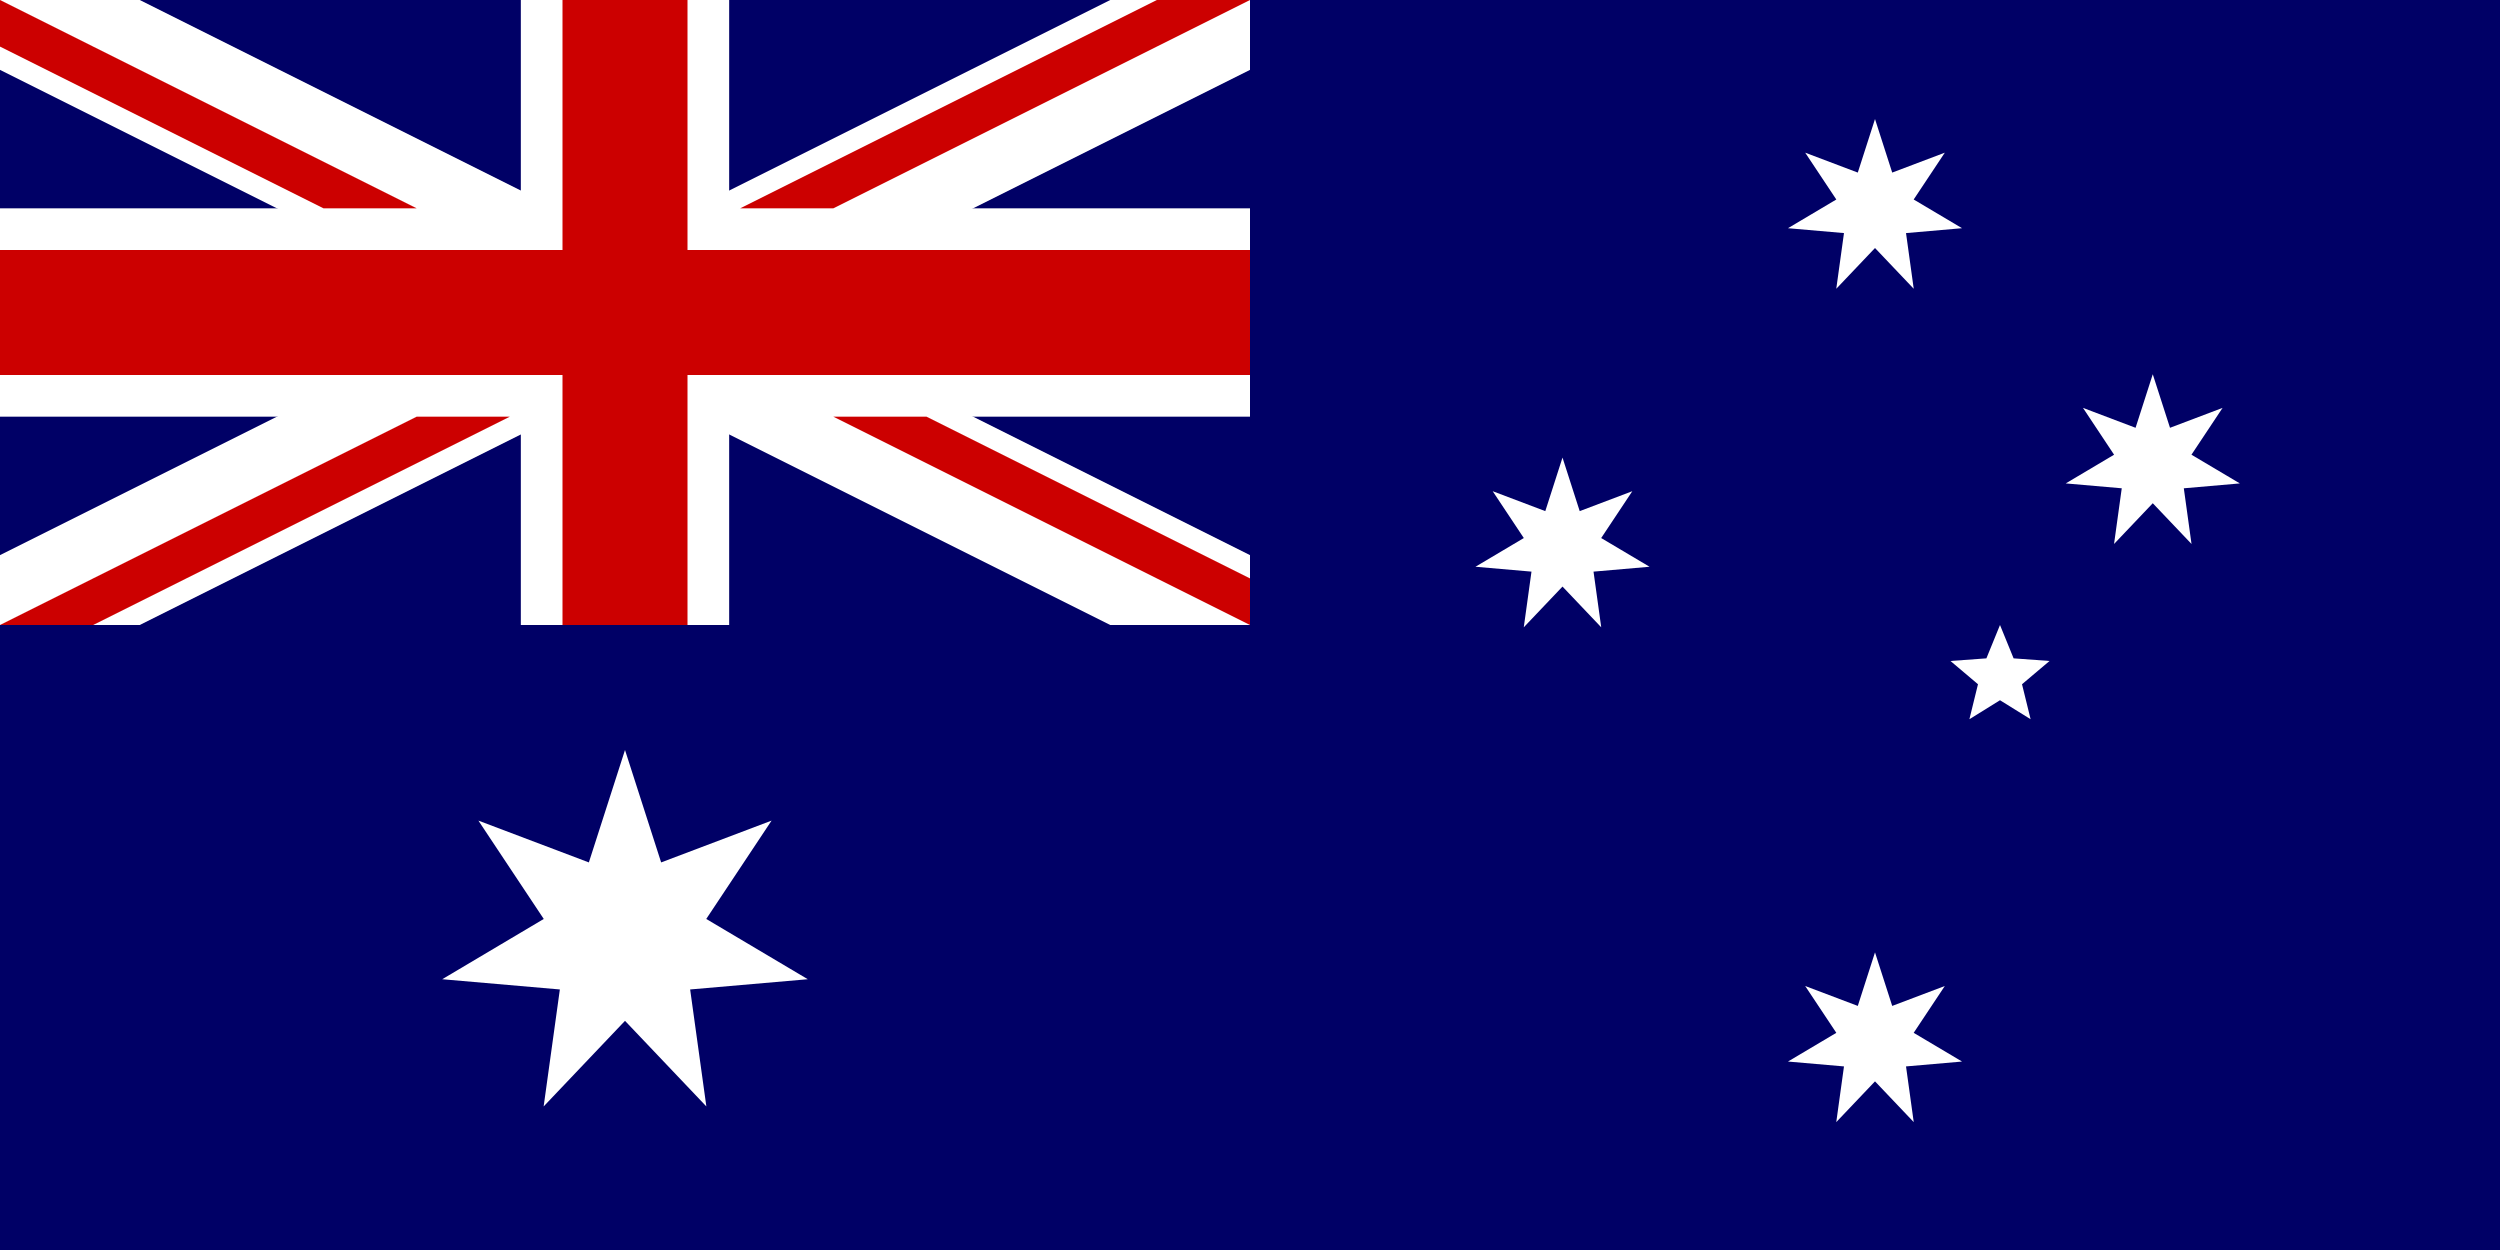
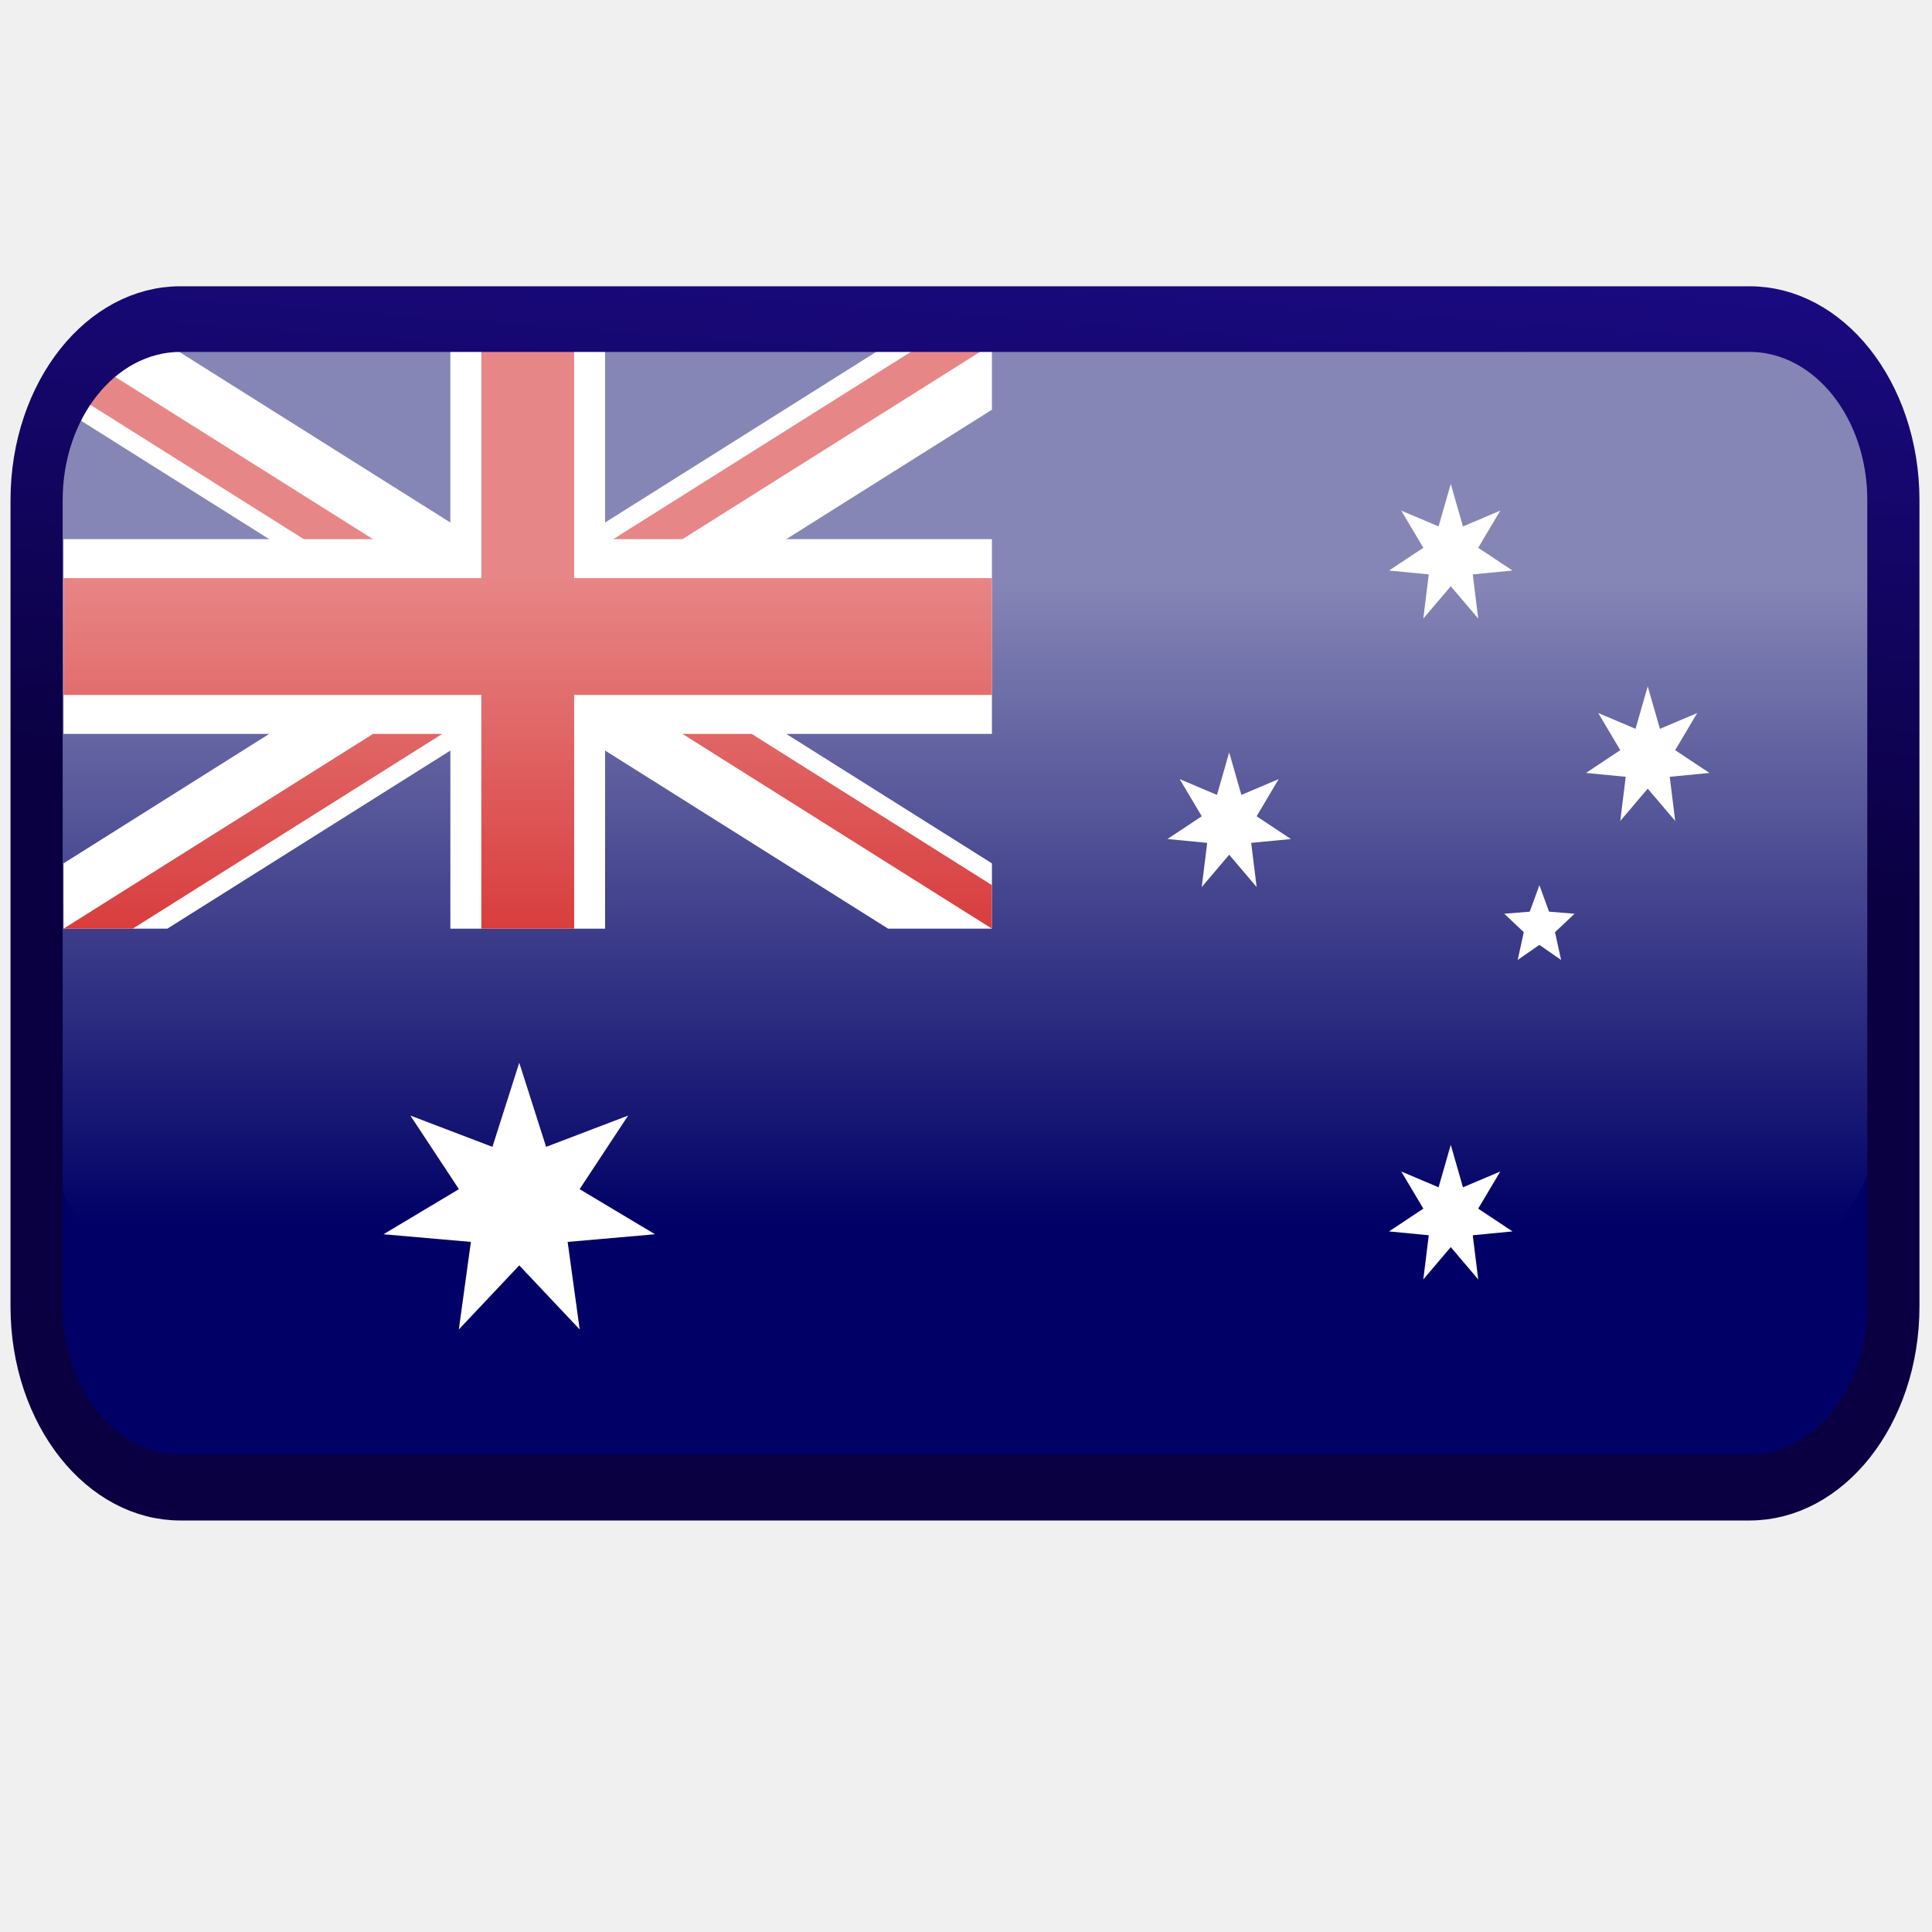
- <svg xmlns="http://www.w3.org/2000/svg" height="500" id="svg1" version="1" width="1000" x="0" y="0">
-   <defs id="defs3" />
-   <g id="g602" style="font-size:12;" transform="scale(8.333333,8.333333)">
-     <rect height="60" id="rect124" style="fill:#000066;stroke-width:1pt;" width="120" x="0" y="0" />
-     <g id="g584">
-       <path d="M 0 0 L 0 3.354 L 53.292 30 L 60 30 L 60 26.646 L 6.708 0 L 0 0 z M 60 0 L 60 3.354 L 6.708 30 L 0 30 L 0 26.646 L 53.292 0 L 60 0 z " id="path146" style="fill:#ffffff;stroke-width:1pt;" />
-       <path d="M 25 0 L 25 30 L 35 30 L 35 0 L 25 0 z M 0 10 L 0 20 L 60 20 L 60 10 L 0 10 z " id="path136" style="fill:#ffffff;stroke-width:1pt;" />
-       <path d="M 0 12 L 0 18 L 60 18 L 60 12 L 0 12 z M 27 0 L 27 30 L 33 30 L 33 0 L 27 0 z " id="path141" style="fill:#cc0000;stroke-width:1pt;" />
-       <path d="M 0 30 L 20 20 L 24.472 20 L 4.472 30 L 0 30 z M 0 0 L 20 10 L 15.528 10 L 0 2.236 L 0 0 z M 35.528 10 L 55.528 0 L 60 0 L 40 10 L 35.528 10 z M 60 30 L 40 20 L 44.472 20 L 60 27.764 L 60 30 z " id="path150" style="fill:#cc0000;stroke-width:1pt;" />
-     </g>
-     <polygon id="polygon589" points="30,36 31.735,41.396 37.036,39.389 33.9,44.11 38.774,47.003 33.127,47.494 33.905,53.109 30,49 26.095,53.109 26.873,47.494 21.226,47.003 26.1,44.11 22.963,39.389 28.265,41.396 30,36 " style="fill:#ffffff;fill-rule:evenodd;stroke-width:1pt;" />
-     <g id="g596">
-       <polygon id="polygon590" points="90,45.714 90.826,48.284 93.351,47.328 91.857,49.576 94.178,50.954 91.489,51.188 91.859,53.861 90,51.905 88.141,53.861 88.511,51.188 85.822,50.954 88.143,49.576 86.649,47.328 89.174,48.284 90,45.714 " style="fill:#ffffff;fill-rule:evenodd;stroke-width:1pt;" />
-       <polygon id="polygon592" points="90,5.714 90.826,8.284 93.351,7.328 91.857,9.576 94.178,10.954 91.489,11.188 91.859,13.861 90,11.905 88.141,13.861 88.511,11.188 85.822,10.954 88.143,9.576 86.649,7.328 89.174,8.284 90,5.714 " style="fill:#ffffff;fill-rule:evenodd;stroke-width:1pt;" />
-       <polygon id="polygon593" points="75,21.964 75.826,24.534 78.351,23.578 76.857,25.826 79.178,27.204 76.489,27.438 76.859,30.111 75,28.155 73.141,30.111 73.511,27.438 70.822,27.204 73.143,25.826 71.649,23.578 74.174,24.534 75,21.964 " style="fill:#ffffff;fill-rule:evenodd;stroke-width:1pt;" />
-       <polygon id="polygon594" points="103.333,17.964 104.16,20.534 106.684,19.578 105.19,21.826 107.512,23.204 104.823,23.438 105.193,26.111 103.333,24.155 101.474,26.111 101.844,23.438 99.155,23.204 101.476,21.826 99.983,19.578 102.507,20.534 103.333,17.964 " style="fill:#ffffff;fill-rule:evenodd;stroke-width:1pt;" />
-       <polygon id="polygon595" points="96,30 96.653,31.601 98.378,31.727 97.057,32.843 97.469,34.523 96,33.611 94.531,34.523 94.943,32.843 93.622,31.727 95.347,31.601 96,30 " style="fill:#ffffff;fill-rule:evenodd;stroke-width:1pt;" />
+ <svg xmlns="http://www.w3.org/2000/svg" xmlns:xlink="http://www.w3.org/1999/xlink" width="48px" height="48px" id="svg1256" version="1.1">
+   <defs id="defs3">
+     <linearGradient id="linearGradient3257">
+       <stop style="stop-color:#ffffff;stop-opacity:1;" offset="0" id="stop3259" />
+       <stop style="stop-color:#ffffff;stop-opacity:0;" offset="1" id="stop3261" />
+     </linearGradient>
+     <linearGradient id="linearGradient4839">
+       <stop style="stop-color:#072e11;stop-opacity:1;" offset="0" id="stop4841" />
+       <stop id="stop4873" offset="0.5" style="stop-color:#232f26;stop-opacity:0.498;" />
+       <stop style="stop-color:#256437;stop-opacity:0;" offset="1" id="stop4843" />
+     </linearGradient>
+     <linearGradient id="linearGradient4823">
+       <stop style="stop-color:#ffffff;stop-opacity:1;" offset="0" id="stop4825" />
+       <stop style="stop-color:#000000;stop-opacity:0;" offset="1" id="stop4827" />
+     </linearGradient>
+     <linearGradient id="linearGradient4093">
+       <stop id="stop4095" offset="0" style="stop-color:#1f0d95;stop-opacity:1;" />
+       <stop id="stop4097" offset="1" style="stop-color:#0a0041;stop-opacity:1;" />
+     </linearGradient>
+     <linearGradient id="linearGradient4087">
+       <stop style="stop-color:#9b0e16;stop-opacity:1;" offset="0" id="stop4089" />
+       <stop style="stop-color:#547299;stop-opacity:1;" offset="1" id="stop4091" />
+     </linearGradient>
+     <linearGradient id="linearGradient4081">
+       <stop id="stop4083" offset="0" style="stop-color:#9b0e16;stop-opacity:1;" />
+       <stop id="stop4085" offset="1" style="stop-color:#547299;stop-opacity:1;" />
+     </linearGradient>
+     <linearGradient id="linearGradient4075">
+       <stop style="stop-color:#9b0e16;stop-opacity:1;" offset="0" id="stop4077" />
+       <stop style="stop-color:#547299;stop-opacity:1;" offset="1" id="stop4079" />
+     </linearGradient>
+     <linearGradient id="linearGradient4069">
+       <stop id="stop4071" offset="0" style="stop-color:#9b0e16;stop-opacity:1;" />
+       <stop id="stop4073" offset="1" style="stop-color:#547299;stop-opacity:1;" />
+     </linearGradient>
+     <linearGradient id="linearGradient5060">
+       <stop style="stop-color:black;stop-opacity:1;" offset="0" id="stop5062" />
+       <stop style="stop-color:black;stop-opacity:0;" offset="1" id="stop5064" />
+     </linearGradient>
+     <linearGradient id="linearGradient5048">
+       <stop style="stop-color:black;stop-opacity:0;" offset="0" id="stop5050" />
+       <stop id="stop5056" offset="0.5" style="stop-color:black;stop-opacity:1;" />
+       <stop style="stop-color:black;stop-opacity:0;" offset="1" id="stop5052" />
+     </linearGradient>
+     <linearGradient id="linearGradient12512">
+       <stop style="stop-color:#ffffff;stop-opacity:1;" offset="0" id="stop12513" />
+       <stop style="stop-color:#fff520;stop-opacity:0.891;" offset="0.5" id="stop12517" />
+       <stop style="stop-color:#fff300;stop-opacity:0;" offset="1" id="stop12514" />
+     </linearGradient>
+     <radialGradient xlink:href="#linearGradient12512" id="radialGradient278" gradientUnits="userSpaceOnUse" cx="55" cy="125" fx="55" fy="125" r="14.375" />
+     <linearGradient id="linearGradient2116">
+       <stop style="stop-color:#ffffff;stop-opacity:1;" offset="0" id="stop2118" />
+       <stop style="stop-color:#ffffff;stop-opacity:0;" offset="1" id="stop2120" />
+     </linearGradient>
+     <linearGradient id="linearGradient2094">
+       <stop style="stop-color:#d6e3f0;stop-opacity:1;" offset="0" id="stop2096" />
+       <stop style="stop-color:#95b1cf;stop-opacity:1;" offset="1" id="stop2098" />
+     </linearGradient>
+     <linearGradient id="linearGradient2803">
+       <stop id="stop2805" offset="0" style="stop-color:#ffffff;stop-opacity:1;" />
+       <stop id="stop2807" offset="1" style="stop-color:#cbcbcb;stop-opacity:1;" />
+     </linearGradient>
+     <linearGradient id="linearGradient2795">
+       <stop id="stop2797" offset="0" style="stop-color:#000000;stop-opacity:0.069;" />
+       <stop id="stop2799" offset="1" style="stop-color:#ffffff;stop-opacity:1;" />
+     </linearGradient>
+     <linearGradient gradientUnits="userSpaceOnUse" y2="4.953" x2="41.219" y1="4.953" x1="35.433" gradientTransform="matrix(0.1821454,0,0,2.695248,9.513483,15.69729)" id="linearGradient2801" xlink:href="#linearGradient2795" />
+     <linearGradient gradientUnits="userSpaceOnUse" y2="84.287" x2="10.22" y1="93.338" x1="10.496" gradientTransform="matrix(1.622631,0,0,0.316809,9.106287,14.95353)" id="linearGradient2813" xlink:href="#linearGradient2803" />
+     <linearGradient xlink:href="#linearGradient2094" id="linearGradient2100" gradientTransform="matrix(0.6868102,0,0,0.7369206,9.106287,15.1708)" x1="6.587" y1="22.133" x2="14.511" y2="22.133" gradientUnits="userSpaceOnUse" />
+     <linearGradient xlink:href="#linearGradient2116" id="linearGradient2112" gradientTransform="matrix(0.7353427,0,0,0.6862489,8.389179,15.00245)" x1="73.362" y1="26.652" x2="-2.758" y2="21.27" gradientUnits="userSpaceOnUse" />
+     <radialGradient xlink:href="#linearGradient5060" id="radialGradient5013" gradientUnits="userSpaceOnUse" cx="605.714" cy="486.648" fx="605.714" fy="486.648" r="117.143" gradientTransform="matrix(2.774389,0,0,1.969706,-1891.633,-872.8854)" />
+     <linearGradient xlink:href="#linearGradient5048" id="linearGradient5016" gradientUnits="userSpaceOnUse" x1="302.857" y1="366.648" x2="302.857" y2="609.505" gradientTransform="matrix(2.774389,0,0,1.969706,-1892.179,-872.8854)" />
+     <radialGradient xlink:href="#linearGradient5060" id="radialGradient5020" gradientUnits="userSpaceOnUse" gradientTransform="matrix(-2.774389,0,0,1.969706,112.7623,-872.8854)" cx="605.714" cy="486.648" fx="605.714" fy="486.648" r="117.143" />
+     <linearGradient xlink:href="#linearGradient5048" id="linearGradient5027" gradientUnits="userSpaceOnUse" gradientTransform="matrix(2.774389,0,0,1.969706,-1892.179,-872.8854)" x1="302.857" y1="366.648" x2="302.857" y2="609.505" />
+     <radialGradient xlink:href="#linearGradient5060" id="radialGradient5029" gradientUnits="userSpaceOnUse" gradientTransform="matrix(2.774389,0,0,1.969706,-1891.633,-872.8854)" cx="605.714" cy="486.648" fx="605.714" fy="486.648" r="117.143" />
+     <radialGradient xlink:href="#linearGradient5060" id="radialGradient5031" gradientUnits="userSpaceOnUse" gradientTransform="matrix(-2.774389,0,0,1.969706,112.7623,-872.8854)" cx="605.714" cy="486.648" fx="605.714" fy="486.648" r="117.143" />
+     <linearGradient xlink:href="#linearGradient6901" id="linearGradient6907" x1="14.752" y1="15.868" x2="8.895" y2="16.743" gradientUnits="userSpaceOnUse" />
+     <linearGradient id="linearGradient6901">
+       <stop style="stop-color:#3465a4;stop-opacity:1;" offset="0" id="stop6903" />
+       <stop style="stop-color:#3465a4;stop-opacity:0;" offset="1" id="stop6905" />
+     </linearGradient>
+     <linearGradient xlink:href="#linearGradient6925" id="linearGradient6931" x1="12.25" y1="18.25" x2="7" y2="21.118" gradientUnits="userSpaceOnUse" />
+     <linearGradient id="linearGradient6925">
+       <stop style="stop-color:#204a87;stop-opacity:1;" offset="0" id="stop6927" />
+       <stop style="stop-color:#204a87;stop-opacity:0;" offset="1" id="stop6929" />
+     </linearGradient>
+     <linearGradient gradientTransform="translate(-22.45159,4.907957)" y2="16.743" x2="8.895" y1="15.868" x1="14.752" gradientUnits="userSpaceOnUse" id="linearGradient3116" xlink:href="#linearGradient6901" />
+     <linearGradient gradientTransform="translate(-22.45159,4.907957)" y2="21.118" x2="7" y1="18.25" x1="12.25" gradientUnits="userSpaceOnUse" id="linearGradient3118" xlink:href="#linearGradient6925" />
+     <radialGradient xlink:href="#linearGradient4991" id="radialGradient4997" cx="23.447" cy="6.458" fx="23.447" fy="6.458" r="19.062" gradientTransform="matrix(-1.314471,-0.01006312,-0.01022964,1.336221,43.54685,-7.372081)" gradientUnits="userSpaceOnUse" />
+     <linearGradient id="linearGradient4991">
+       <stop style="stop-color:#31cf29;stop-opacity:1;" offset="0" id="stop4993" />
+       <stop style="stop-color:#ffffff;stop-opacity:0;" offset="1" id="stop4995" />
+     </linearGradient>
+     <linearGradient xlink:href="#linearGradient2187" id="linearGradient1764" gradientUnits="userSpaceOnUse" gradientTransform="matrix(0.914114,0,0,0.914114,-6.542927,-5.169096)" x1="33.06" y1="27.394" x2="12.624" y2="12.584" />
+     <linearGradient id="linearGradient2187">
+       <stop id="stop2189" offset="0" style="stop-color:#ffffff;stop-opacity:1;" />
+       <stop id="stop2191" offset="1" style="stop-color:#ffffff;stop-opacity:0;" />
+     </linearGradient>
+     <linearGradient xlink:href="#linearGradient6901-9" id="linearGradient6907-9" x1="14.752" y1="15.868" x2="8.895" y2="16.743" gradientUnits="userSpaceOnUse" gradientTransform="translate(-35.875,-0.875)" />
+     <linearGradient id="linearGradient6901-9">
+       <stop style="stop-color:#4fc25f;stop-opacity:1;" offset="0" id="stop6903-7" />
+       <stop style="stop-color:#3465a4;stop-opacity:0;" offset="1" id="stop6905-6" />
+     </linearGradient>
+     <linearGradient xlink:href="#linearGradient6925-2" id="linearGradient6931-8" x1="12.25" y1="18.25" x2="7" y2="21.118" gradientUnits="userSpaceOnUse" gradientTransform="translate(-35.875,-0.875)" />
+     <linearGradient id="linearGradient6925-2">
+       <stop style="stop-color:#288720;stop-opacity:1;" offset="0" id="stop6927-9" />
+       <stop style="stop-color:#204a87;stop-opacity:0;" offset="1" id="stop6929-3" />
+     </linearGradient>
+     <linearGradient y2="16.743" x2="8.895" y1="15.868" x1="14.752" gradientTransform="translate(-2.674229,-2.462194)" gradientUnits="userSpaceOnUse" id="linearGradient3149" xlink:href="#linearGradient6901-9" />
+     <linearGradient y2="21.118" x2="7" y1="18.25" x1="12.25" gradientTransform="translate(-2.674229,-2.462194)" gradientUnits="userSpaceOnUse" id="linearGradient3151" xlink:href="#linearGradient6925-2" />
+     <linearGradient xlink:href="#linearGradient6901-9" id="linearGradient3191" gradientUnits="userSpaceOnUse" gradientTransform="matrix(0.7684086,0,0,0.7929616,6.443235,-2.07184)" x1="14.752" y1="15.868" x2="8.895" y2="16.743" />
+     <linearGradient xlink:href="#linearGradient6925-2" id="linearGradient3193" gradientUnits="userSpaceOnUse" gradientTransform="matrix(0.7684086,0,0,0.7929616,6.443235,-2.07184)" x1="12.25" y1="18.25" x2="7" y2="21.118" />
+     <linearGradient xlink:href="#linearGradient2187" id="linearGradient3195" gradientUnits="userSpaceOnUse" gradientTransform="matrix(0.702413,0,0,0.7248573,3.470494,-4.21831)" x1="33.06" y1="27.394" x2="12.624" y2="12.584" />
+     <radialGradient xlink:href="#linearGradient4991" id="radialGradient3197" gradientUnits="userSpaceOnUse" gradientTransform="matrix(-1.010051,-0.00797967,-0.00786054,1.059572,41.95991,-5.965192)" cx="23.447" cy="6.458" fx="23.447" fy="6.458" r="19.062" />
+     <linearGradient xlink:href="#linearGradient5048" id="linearGradient4031" gradientUnits="userSpaceOnUse" gradientTransform="matrix(2.774389,0,0,1.969706,-1892.179,-872.8854)" x1="302.857" y1="366.648" x2="302.857" y2="609.505" />
+     <radialGradient xlink:href="#linearGradient5060" id="radialGradient4033" gradientUnits="userSpaceOnUse" gradientTransform="matrix(2.774389,0,0,1.969706,-1891.633,-872.8854)" cx="605.714" cy="486.648" fx="605.714" fy="486.648" r="117.143" />
+     <radialGradient xlink:href="#linearGradient5060" id="radialGradient4035" gradientUnits="userSpaceOnUse" gradientTransform="matrix(-2.774389,0,0,1.969706,112.7623,-872.8854)" cx="605.714" cy="486.648" fx="605.714" fy="486.648" r="117.143" />
+     <linearGradient xlink:href="#linearGradient2803" id="linearGradient3074" gradientUnits="userSpaceOnUse" gradientTransform="matrix(1.622631,0,0,0.316809,9.106287,14.95353)" x1="10.496" y1="93.338" x2="10.22" y2="84.287" />
+     <linearGradient xlink:href="#linearGradient2094" id="linearGradient3076" gradientUnits="userSpaceOnUse" gradientTransform="matrix(0.6868102,0,0,0.7369206,9.106287,15.1708)" x1="6.587" y1="22.133" x2="14.511" y2="22.133" />
+     <linearGradient xlink:href="#linearGradient2795" id="linearGradient3078" gradientUnits="userSpaceOnUse" gradientTransform="matrix(0.1821454,0,0,2.695248,9.513483,15.69729)" x1="35.433" y1="4.953" x2="41.219" y2="4.953" />
+     <linearGradient xlink:href="#linearGradient2116" id="linearGradient3080" gradientUnits="userSpaceOnUse" gradientTransform="matrix(0.7353427,0,0,0.6862489,8.389179,15.00245)" x1="73.362" y1="26.652" x2="-2.758" y2="21.27" />
+     <linearGradient id="linearGradient5048-3">
+       <stop style="stop-color:black;stop-opacity:0;" offset="0" id="stop5050-9" />
+       <stop id="stop5056-6" offset="0.5" style="stop-color:black;stop-opacity:1;" />
+       <stop style="stop-color:black;stop-opacity:0;" offset="1" id="stop5052-0" />
+     </linearGradient>
+     <linearGradient id="linearGradient2803-1">
+       <stop id="stop2805-0" offset="0" style="stop-color:#ffffff;stop-opacity:1;" />
+       <stop id="stop2807-6" offset="1" style="stop-color:#cbcbcb;stop-opacity:1;" />
+     </linearGradient>
+     <linearGradient id="linearGradient2094-0">
+       <stop style="stop-color:#d6e3f0;stop-opacity:1;" offset="0" id="stop2096-4" />
+       <stop style="stop-color:#95b1cf;stop-opacity:1;" offset="1" id="stop2098-1" />
+     </linearGradient>
+     <linearGradient id="linearGradient2795-7">
+       <stop id="stop2797-6" offset="0" style="stop-color:#000000;stop-opacity:0.069;" />
+       <stop id="stop2799-2" offset="1" style="stop-color:#ffffff;stop-opacity:1;" />
+     </linearGradient>
+     <linearGradient xlink:href="#linearGradient2116-4" id="linearGradient3849" gradientUnits="userSpaceOnUse" gradientTransform="matrix(1.025428,0,0,0.9111592,1.237437,3.144542)" x1="73.362" y1="26.652" x2="-2.758" y2="21.27" />
+     <linearGradient id="linearGradient2116-4">
+       <stop style="stop-color:#ffffff;stop-opacity:1;" offset="0" id="stop2118-0" />
+       <stop style="stop-color:#ffffff;stop-opacity:0;" offset="1" id="stop2120-1" />
+     </linearGradient>
+     <linearGradient xlink:href="#linearGradient6901-9" id="linearGradient3172" gradientUnits="userSpaceOnUse" gradientTransform="matrix(0.7684086,0,0,0.7929616,6.443235,-2.07184)" x1="14.752" y1="15.868" x2="8.895" y2="16.743" />
+     <linearGradient xlink:href="#linearGradient6925-2" id="linearGradient3174" gradientUnits="userSpaceOnUse" gradientTransform="matrix(0.7684086,0,0,0.7929616,6.443235,-2.07184)" x1="12.25" y1="18.25" x2="7" y2="21.118" />
+     <linearGradient xlink:href="#linearGradient2187" id="linearGradient3176" gradientUnits="userSpaceOnUse" gradientTransform="matrix(0.702413,0,0,0.7248573,3.470494,-4.21831)" x1="33.06" y1="27.394" x2="12.624" y2="12.584" />
+     <radialGradient xlink:href="#linearGradient4991" id="radialGradient3178" gradientUnits="userSpaceOnUse" gradientTransform="matrix(-1.010051,-0.00797967,-0.00786054,1.059572,41.95991,-5.965192)" cx="23.447" cy="6.458" fx="23.447" fy="6.458" r="19.062" />
+     <linearGradient xlink:href="#linearGradient6901-9" id="linearGradient3186" gradientUnits="userSpaceOnUse" gradientTransform="matrix(0.7684086,0,0,0.7929616,6.443235,-2.07184)" x1="14.752" y1="15.868" x2="8.895" y2="16.743" />
+     <linearGradient xlink:href="#linearGradient6925-2" id="linearGradient3188" gradientUnits="userSpaceOnUse" gradientTransform="matrix(0.7684086,0,0,0.7929616,6.443235,-2.07184)" x1="12.25" y1="18.25" x2="7" y2="21.118" />
+     <linearGradient xlink:href="#linearGradient2187" id="linearGradient3190" gradientUnits="userSpaceOnUse" gradientTransform="matrix(0.702413,0,0,0.7248573,3.470494,-4.21831)" x1="33.06" y1="27.394" x2="12.624" y2="12.584" />
+     <radialGradient xlink:href="#linearGradient4991" id="radialGradient3192" gradientUnits="userSpaceOnUse" gradientTransform="matrix(-1.010051,-0.00797967,-0.00786054,1.059572,41.95991,-5.965192)" cx="23.447" cy="6.458" fx="23.447" fy="6.458" r="19.062" />
+     <linearGradient xlink:href="#linearGradient6901-9" id="linearGradient3198" gradientUnits="userSpaceOnUse" gradientTransform="matrix(0.7684086,0,0,0.7929616,6.443235,-2.07184)" x1="14.752" y1="15.868" x2="8.895" y2="16.743" />
+     <linearGradient xlink:href="#linearGradient6925-2" id="linearGradient3200" gradientUnits="userSpaceOnUse" gradientTransform="matrix(0.7684086,0,0,0.7929616,6.443235,-2.07184)" x1="12.25" y1="18.25" x2="7" y2="21.118" />
+     <linearGradient xlink:href="#linearGradient2187" id="linearGradient3202" gradientUnits="userSpaceOnUse" gradientTransform="matrix(0.702413,0,0,0.7248573,3.470494,-4.21831)" x1="33.06" y1="27.394" x2="12.624" y2="12.584" />
+     <radialGradient xlink:href="#linearGradient4991" id="radialGradient3204" gradientUnits="userSpaceOnUse" gradientTransform="matrix(-1.010051,-0.00797967,-0.00786054,1.059572,41.95991,-5.965192)" cx="23.447" cy="6.458" fx="23.447" fy="6.458" r="19.062" />
+     <radialGradient xlink:href="#linearGradient4991" id="radialGradient3207" gradientUnits="userSpaceOnUse" gradientTransform="matrix(-2.115223,-0.01671082,-0.01646134,2.218929,3.589472,-19.36826)" cx="23.447" cy="6.458" fx="23.447" fy="6.458" r="19.062" />
+     <linearGradient xlink:href="#linearGradient2187" id="linearGradient3210" gradientUnits="userSpaceOnUse" gradientTransform="matrix(1.470976,0,0,1.517978,-77.01409,-15.70999)" x1="33.06" y1="27.394" x2="12.624" y2="12.584" />
+     <linearGradient xlink:href="#linearGradient6901-9" id="linearGradient3213" gradientUnits="userSpaceOnUse" gradientTransform="matrix(1.609182,0,0,1.6606,-70.78865,-11.2149)" x1="14.752" y1="15.868" x2="8.895" y2="16.743" />
+     <linearGradient xlink:href="#linearGradient6925-2" id="linearGradient3215" gradientUnits="userSpaceOnUse" gradientTransform="matrix(1.609182,0,0,1.6606,-70.78865,-11.2149)" x1="12.25" y1="18.25" x2="7" y2="21.118" />
+     <linearGradient xlink:href="#linearGradient2846" id="linearGradient2730" gradientUnits="userSpaceOnUse" gradientTransform="matrix(-1,0,0,1,48.18409,0)" x1="27.366" y1="26.58" x2="31.336" y2="30.558" />
+     <linearGradient id="linearGradient2846">
+       <stop style="stop-color:#8a8a8a;stop-opacity:1;" offset="0" id="stop2848" />
+       <stop style="stop-color:#484848;stop-opacity:1;" offset="1" id="stop2850" />
+     </linearGradient>
+     <linearGradient xlink:href="#linearGradient4440" id="linearGradient2732" gradientUnits="userSpaceOnUse" gradientTransform="matrix(-1.334593,0,0,1.291292,55.15793,-7.460658)" x1="30.656" y1="34" x2="33.219" y2="31.062" />
+     <linearGradient id="linearGradient4440">
+       <stop id="stop4442" offset="0" style="stop-color:#7d7d7d;stop-opacity:1;" />
+       <stop style="stop-color:#b1b1b1;stop-opacity:1;" offset="0.5" id="stop4448" />
+       <stop id="stop4444" offset="1" style="stop-color:#686868;stop-opacity:1;" />
+     </linearGradient>
+     <linearGradient xlink:href="#linearGradient2366" id="linearGradient2734" gradientUnits="userSpaceOnUse" gradientTransform="matrix(-1,0,0,1,44.17827,0)" x1="18.293" y1="13.602" x2="17.501" y2="25.743" />
+     <linearGradient id="linearGradient2366">
+       <stop style="stop-color:#ffffff;stop-opacity:1;" offset="0" id="stop2368" />
+       <stop id="stop2374" offset="0.5" style="stop-color:#ffffff;stop-opacity:0.219;" />
+       <stop style="stop-color:#ffffff;stop-opacity:1;" offset="1" id="stop2370" />
+     </linearGradient>
+     <radialGradient xlink:href="#linearGradient4454" id="radialGradient2736" gradientUnits="userSpaceOnUse" gradientTransform="matrix(-1,0,0,1,43.352,0)" cx="18.241" cy="21.818" fx="18.241" fy="21.818" r="8.309" />
+     <linearGradient id="linearGradient4454">
+       <stop id="stop4456" offset="0" style="stop-color:#729fcf;stop-opacity:0.208;" />
+       <stop id="stop4458" offset="1" style="stop-color:#729fcf;stop-opacity:0.676;" />
+     </linearGradient>
+     <radialGradient xlink:href="#linearGradient4467" id="radialGradient2738" gradientUnits="userSpaceOnUse" gradientTransform="matrix(2.592963,0,0,2.252104,-25.05976,-18.941)" cx="15.414" cy="13.078" fx="15.414" fy="13.078" r="6.656" />
+     <linearGradient id="linearGradient4467">
+       <stop id="stop4469" offset="0" style="stop-color:#ffffff;stop-opacity:1;" />
+       <stop id="stop4471" offset="1" style="stop-color:#ffffff;stop-opacity:0.248;" />
+     </linearGradient>
+     <radialGradient r="6.656" fy="13.078" fx="15.414" cy="13.078" cx="15.414" gradientTransform="matrix(2.592963,0,0,2.252104,-25.05976,-18.941)" gradientUnits="userSpaceOnUse" id="radialGradient3160" xlink:href="#linearGradient4467" />
+     <linearGradient id="linearGradient2590">
+       <stop style="stop-color:#7ecc95;stop-opacity:1;" offset="0" id="stop2592" />
+       <stop style="stop-color:#ffffff;stop-opacity:0;" offset="1" id="stop2594" />
+     </linearGradient>
+     <linearGradient id="linearGradient5897">
+       <stop style="stop-color:#ff0000;stop-opacity:0;" offset="0" id="stop5899" />
+       <stop id="stop5905" offset="0.5" style="stop-color:#000000;stop-opacity:0.567;" />
+       <stop style="stop-color:#000000;stop-opacity:0;" offset="1" id="stop5901" />
+     </linearGradient>
+     <linearGradient id="linearGradient4404">
+       <stop style="stop-color:#29622d;stop-opacity:1;" offset="0" id="stop4406" />
+       <stop style="stop-color:#ffffff;stop-opacity:0;" offset="1" id="stop4408" />
+     </linearGradient>
+     <linearGradient id="linearGradient2598">
+       <stop style="stop-color:#9b0e16;stop-opacity:1;" offset="0" id="stop2600" />
+       <stop style="stop-color:#547299;stop-opacity:1;" offset="1" id="stop2602" />
+     </linearGradient>
+     <linearGradient xlink:href="#linearGradient5866" id="linearGradient5872" x1="19.452" y1="13.174" x2="19.685" y2="27.095" gradientUnits="userSpaceOnUse" gradientTransform="matrix(1.224255,0,0,1.282176,-40.11029,0.264657)" />
+     <linearGradient id="linearGradient5866">
+       <stop style="stop-color:#000000;stop-opacity:1;" offset="0" id="stop5868" />
+       <stop style="stop-color:#000000;stop-opacity:0;" offset="1" id="stop5870" />
+     </linearGradient>
+     <linearGradient xlink:href="#linearGradient3257" id="linearGradient3263" x1="48.599" y1="15.719" x2="48.599" y2="48.922" gradientUnits="userSpaceOnUse" gradientTransform="matrix(1.072987,0,0,1.038583,-4.783911,-4.419287)" />
+     <linearGradient xlink:href="#linearGradient4093" id="linearGradient4055" x1="122.649" y1="-9.682" x2="120.251" y2="31.233" gradientUnits="userSpaceOnUse" gradientTransform="matrix(1.038583,0,0,1.038583,-3.462859,-3.179369)" />
+   </defs>
+   <g id="layer1">
+     <g transform="matrix(0.3701468,0,0,0.4659008,2.64985,8.812713)" style="font-size:12px" id="g602">
+       <rect y="-1.997" x="-4.951" width="124.63" style="fill:#000066;stroke-width:1pt" id="rect124" height="62.315" ry="9.655" />
+       <polygon style="fill:#ffffff;fill-rule:evenodd;stroke-width:1pt" points="33.9,44.11 38.774,47.003 33.127,47.494 33.905,53.109 30,49 26.095,53.109 26.873,47.494 21.226,47.003 26.1,44.11 22.963,39.389 28.265,41.396 30,36 30,36 31.735,41.396 37.036,39.389 " id="polygon589" transform="matrix(1.038583,0,0,0.8312832,-3.462859,7.830036)" />
+       <g id="g596" transform="matrix(0.9915206,0,0,0.881027,0.9815247,1.858678)">
+         <polygon style="fill:#ffffff;fill-rule:evenodd;stroke-width:1pt" points="94.178,50.954 91.489,51.188 91.859,53.861 90,51.905 88.141,53.861 88.511,51.188 85.822,50.954 88.143,49.576 86.649,47.328 89.174,48.284 90,45.714 90,45.714 90.826,48.284 93.351,47.328 91.857,49.576 " id="polygon590" />
+         <polygon style="fill:#ffffff;fill-rule:evenodd;stroke-width:1pt" points="94.178,10.954 91.489,11.188 91.859,13.861 90,11.905 88.141,13.861 88.511,11.188 85.822,10.954 88.143,9.576 86.649,7.328 89.174,8.284 90,5.714 90,5.714 90.826,8.284 93.351,7.328 91.857,9.576 " id="polygon592" />
+         <polygon style="fill:#ffffff;fill-rule:evenodd;stroke-width:1pt" points="79.178,27.204 76.489,27.438 76.859,30.111 75,28.155 73.141,30.111 73.511,27.438 70.822,27.204 73.143,25.826 71.649,23.578 74.174,24.534 75,21.964 75,21.964 75.826,24.534 78.351,23.578 76.857,25.826 " id="polygon593" />
+         <polygon style="fill:#ffffff;fill-rule:evenodd;stroke-width:1pt" points="107.512,23.204 104.823,23.438 105.193,26.111 103.333,24.155 101.474,26.111 101.844,23.438 99.155,23.204 101.476,21.826 99.983,19.578 102.507,20.534 103.333,17.964 103.333,17.964 104.16,20.534 106.684,19.578 105.19,21.826 " id="polygon594" />
+         <polygon style="fill:#ffffff;fill-rule:evenodd;stroke-width:1pt" points="93.622,31.727 95.347,31.601 96,30 96,30 96.653,31.601 98.378,31.727 97.057,32.843 97.469,34.523 96,33.611 94.531,34.523 94.943,32.843 " id="polygon595" />
+       </g>
+       <g id="g584" transform="matrix(1.038583,0,0,1.038583,-2.894208,-0.5503066)">
+         <path style="fill:#ffffff;stroke-width:1pt" id="path146" d="M 0,0 0,3.354 53.292,30 60,30 60,26.646 6.708,0 0,0 z M 60,0 60,3.354 6.708,30 0,30 0,26.646 53.292,0 60,0 z" />
+         <path style="fill:#ffffff;stroke-width:1pt" id="path136" d="M 25,0 25,30 35,30 35,0 25,0 z M 0,10 0,20 60,20 60,10 0,10 z" />
+         <path style="fill:#cc0000;stroke-width:1pt" id="path141" d="m 0,12 0,6 60,0 0,-6 -60,0 z m 27,-12 0,30 6,0 0,-30 -6,0 z" />
+         <path style="fill:#cc0000;stroke-width:1pt" id="path150" d="M 0,30 20,20 24.472,20 4.472,30 0,30 z M 0,0 20,10 15.528,10 0,2.236 0,0 z m 35.528,10 20,-10 L 60,0 40,10 35.528,10 z M 60,30 40,20 44.472,20 60,27.764 60,30 z" />
+       </g>
+       <rect style="opacity:0.527;fill:url(#linearGradient3263);fill-opacity:1;fill-rule:nonzero;stroke:none" id="rect3253" width="123.755" height="50.047" x="-4.522" y="-1" ry="9.689" />
+       <rect ry="9.655" height="62.315" id="rect4035" style="fill:none;stroke:url(#linearGradient4055);stroke-width:3.501;stroke-miterlimit:4;stroke-opacity:1;stroke-dasharray:none" width="124.63" x="-4.703" y="-1.899" />
    </g>
  </g>
</svg>
